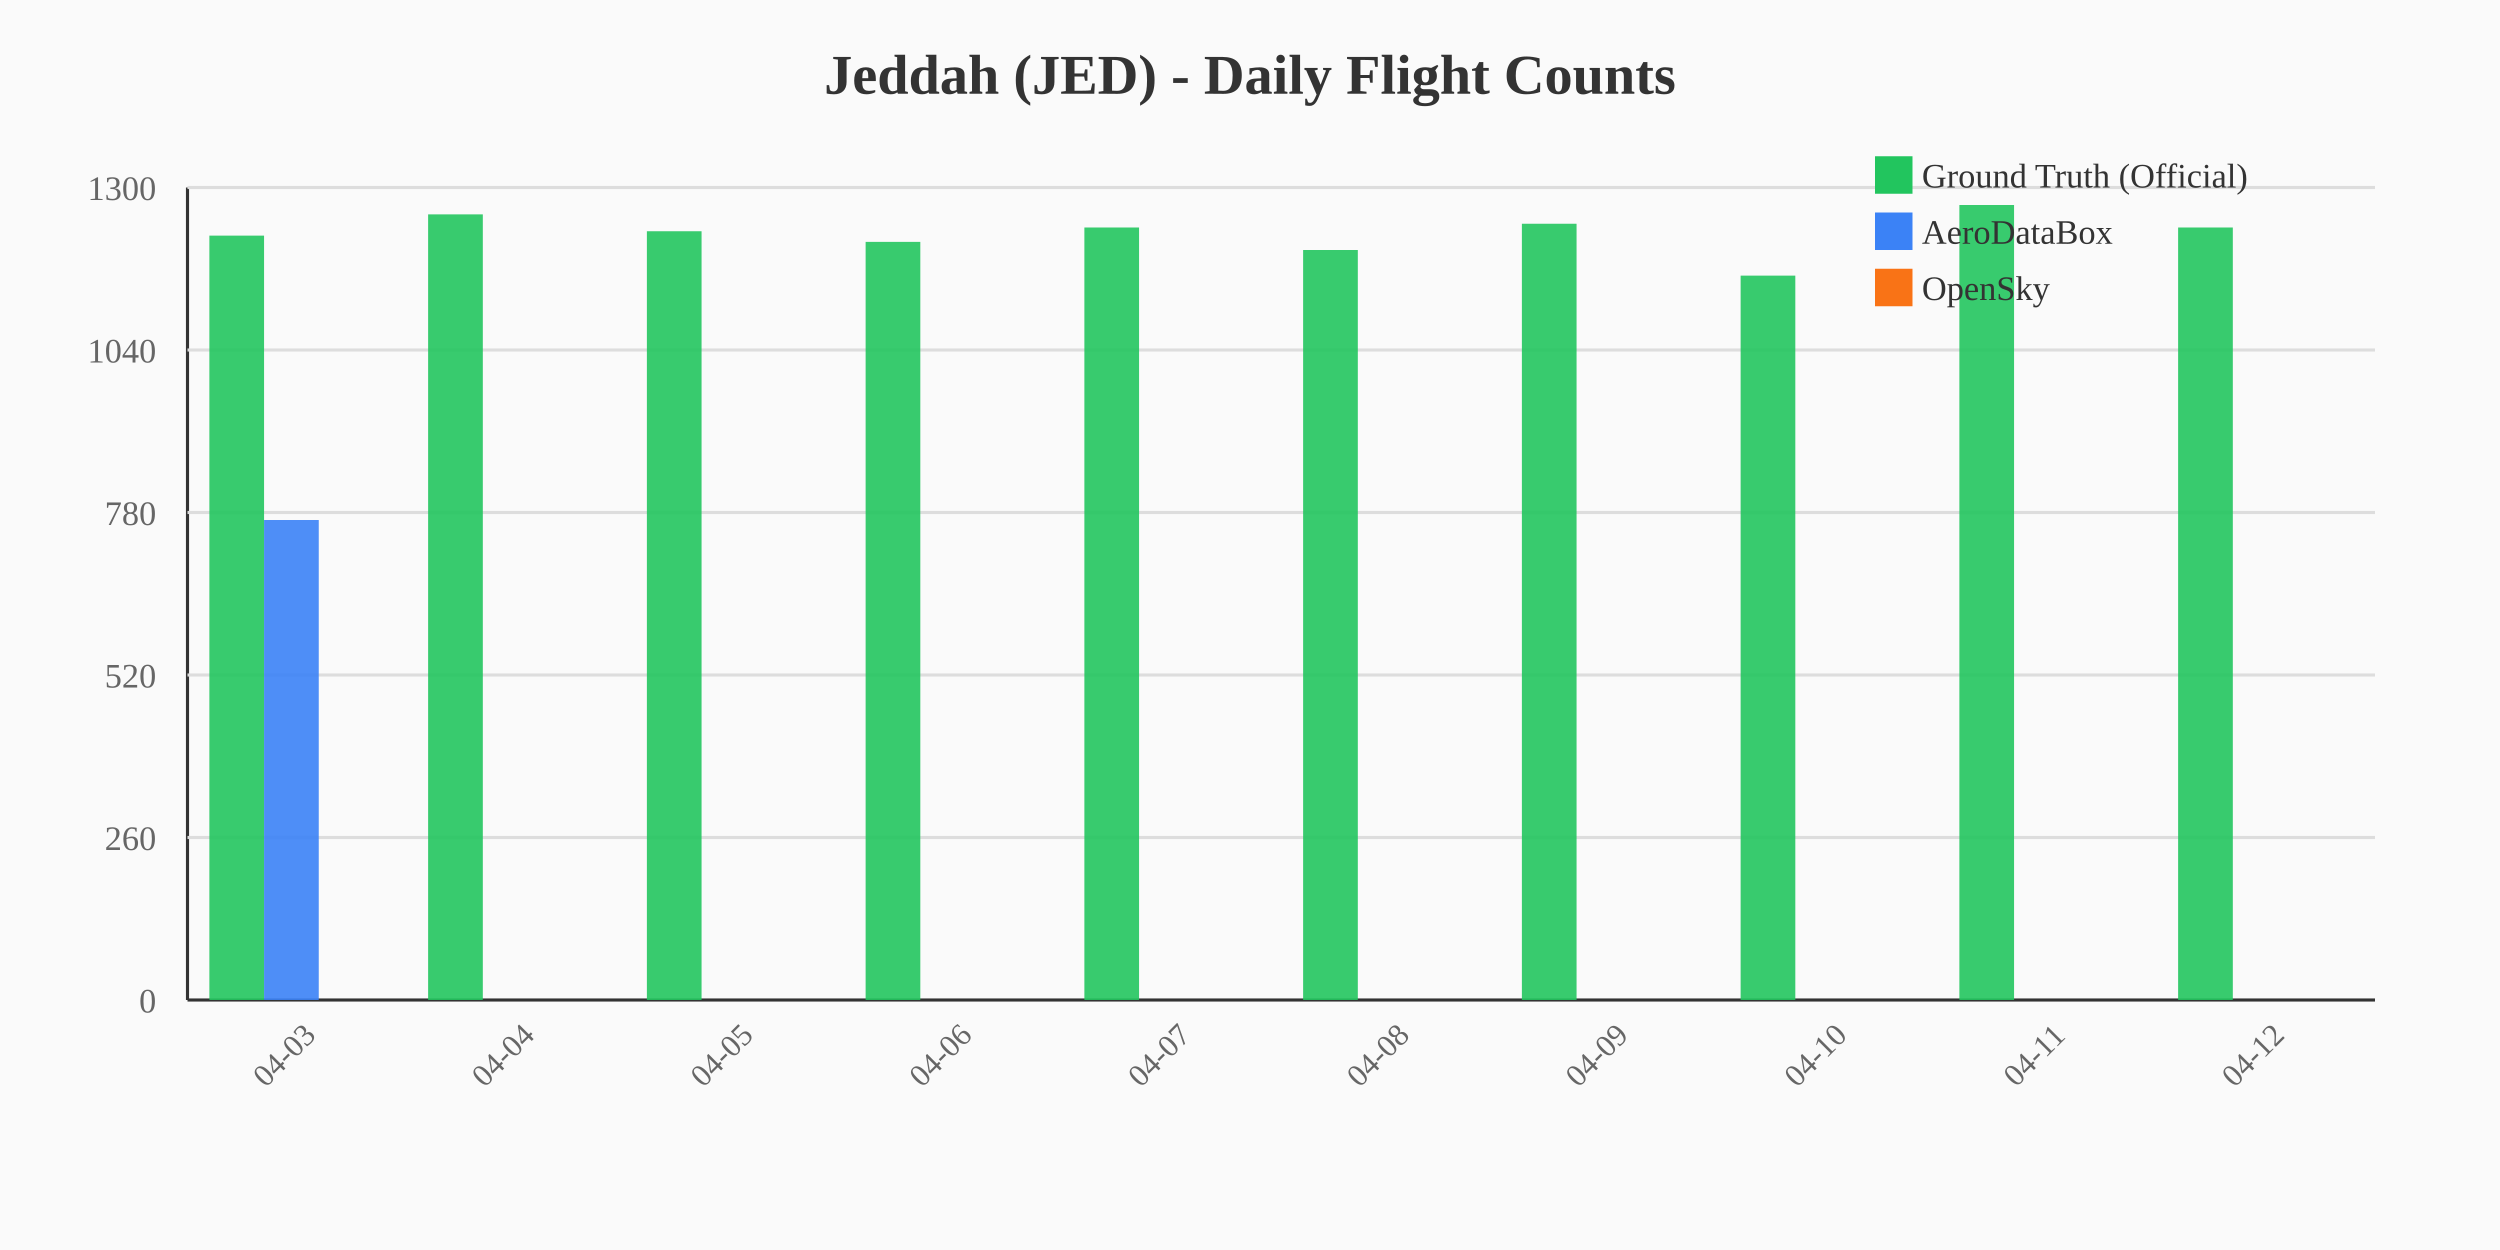
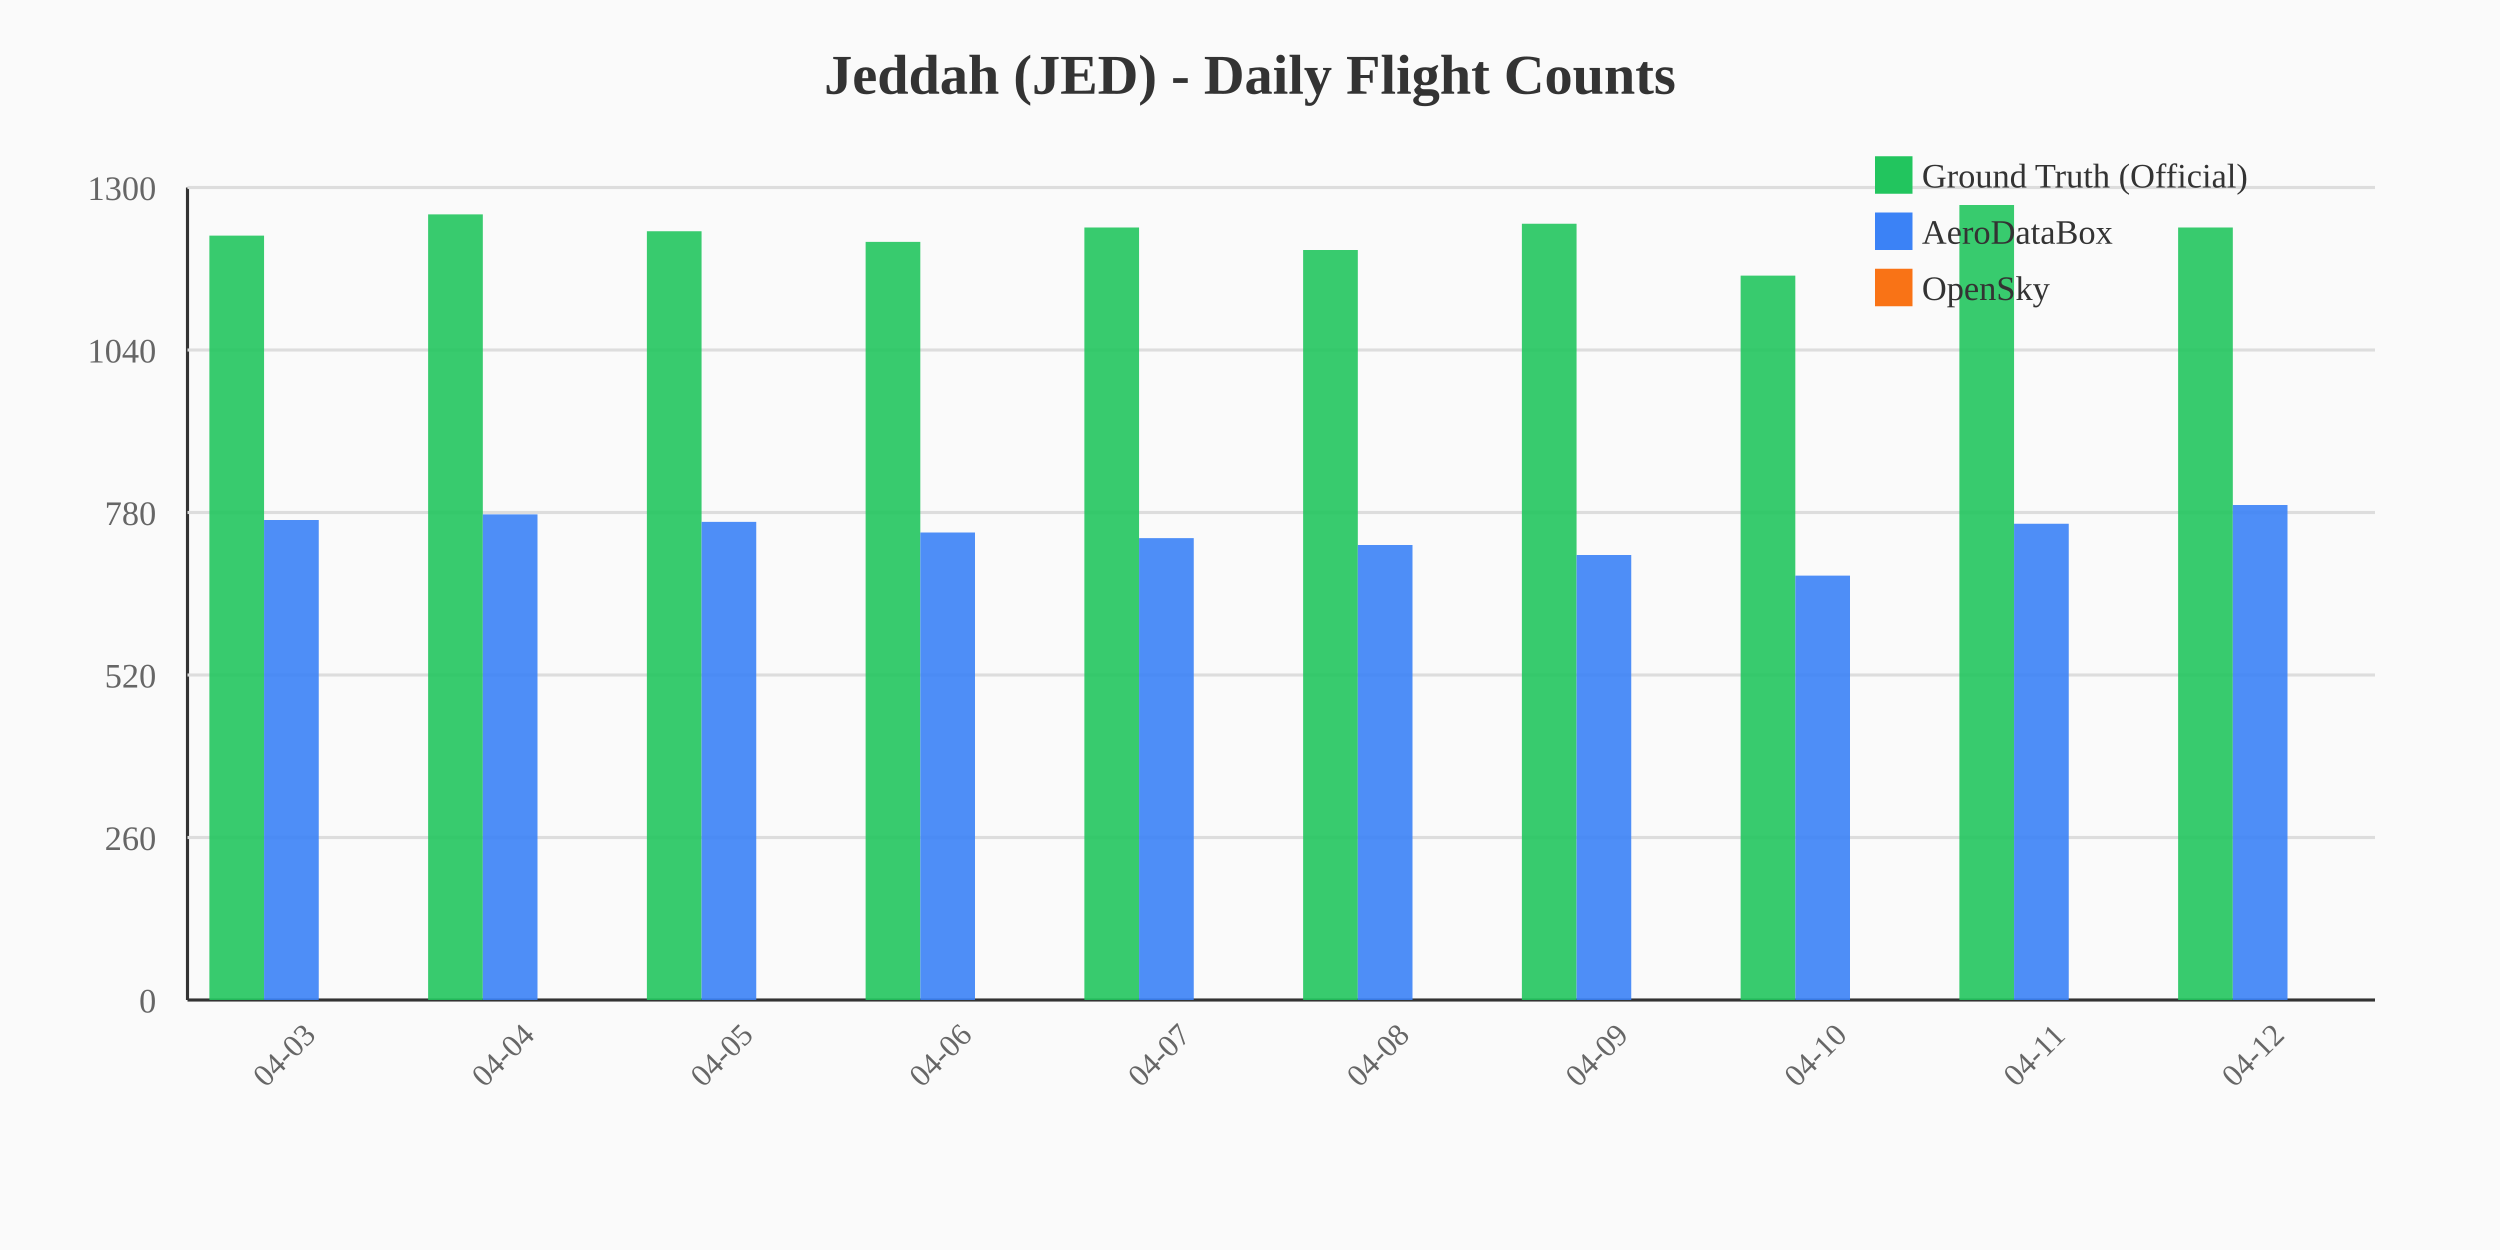
<svg xmlns="http://www.w3.org/2000/svg" width="800" height="400">
  <rect width="800" height="400" fill="#fafafa" />
  <text x="400" y="30" text-anchor="middle" font-size="18" font-weight="bold" fill="#333">Jeddah (JED) - Daily Flight Counts</text>
  <line x1="60" y1="60" x2="60" y2="320" stroke="#333" stroke-width="1" />
  <text x="50" y="324" text-anchor="end" font-size="11" fill="#666">0</text>
  <text x="50" y="272" text-anchor="end" font-size="11" fill="#666">260</text>
  <line x1="60" y1="268" x2="760" y2="268" stroke="#ddd" stroke-width="1" />
  <text x="50" y="220" text-anchor="end" font-size="11" fill="#666">520</text>
  <line x1="60" y1="216" x2="760" y2="216" stroke="#ddd" stroke-width="1" />
  <text x="50" y="168" text-anchor="end" font-size="11" fill="#666">780</text>
  <line x1="60" y1="164" x2="760" y2="164" stroke="#ddd" stroke-width="1" />
  <text x="50" y="116" text-anchor="end" font-size="11" fill="#666">1040</text>
  <line x1="60" y1="112" x2="760" y2="112" stroke="#ddd" stroke-width="1" />
  <text x="50" y="64" text-anchor="end" font-size="11" fill="#666">1300</text>
  <line x1="60" y1="60" x2="760" y2="60" stroke="#ddd" stroke-width="1" />
  <line x1="60" y1="320" x2="760" y2="320" stroke="#333" stroke-width="1" />
  <rect x="67" y="75.4" width="17.5" height="244.6" fill="#22c55e" opacity="0.9" />
  <rect x="84.5" y="166.4" width="17.5" height="153.6" fill="#3b82f6" opacity="0.9" />
  <text x="93.25" y="340" text-anchor="middle" font-size="10" fill="#666" transform="rotate(-45, 93.25, 340)">04-03</text>
  <rect x="137" y="68.6" width="17.5" height="251.4" fill="#22c55e" opacity="0.9" />
+   <rect x="154.5" y="164.6" width="17.5" height="155.4" fill="#3b82f6" opacity="0.9" />
  <text x="163.25" y="340" text-anchor="middle" font-size="10" fill="#666" transform="rotate(-45, 163.25, 340)">04-04</text>
  <rect x="207" y="74" width="17.5" height="246" fill="#22c55e" opacity="0.9" />
+   <rect x="224.5" y="167" width="17.5" height="153" fill="#3b82f6" opacity="0.9" />
  <text x="233.25" y="340" text-anchor="middle" font-size="10" fill="#666" transform="rotate(-45, 233.25, 340)">04-05</text>
  <rect x="277" y="77.4" width="17.5" height="242.6" fill="#22c55e" opacity="0.9" />
+   <rect x="294.5" y="170.4" width="17.5" height="149.6" fill="#3b82f6" opacity="0.9" />
  <text x="303.25" y="340" text-anchor="middle" font-size="10" fill="#666" transform="rotate(-45, 303.25, 340)">04-06</text>
  <rect x="347" y="72.8" width="17.5" height="247.2" fill="#22c55e" opacity="0.9" />
+   <rect x="364.5" y="172.2" width="17.5" height="147.8" fill="#3b82f6" opacity="0.9" />
  <text x="373.25" y="340" text-anchor="middle" font-size="10" fill="#666" transform="rotate(-45, 373.25, 340)">04-07</text>
  <rect x="417" y="80" width="17.5" height="240" fill="#22c55e" opacity="0.9" />
+   <rect x="434.5" y="174.4" width="17.5" height="145.6" fill="#3b82f6" opacity="0.9" />
  <text x="443.25" y="340" text-anchor="middle" font-size="10" fill="#666" transform="rotate(-45, 443.25, 340)">04-08</text>
  <rect x="487" y="71.6" width="17.5" height="248.4" fill="#22c55e" opacity="0.9" />
+   <rect x="504.5" y="177.6" width="17.5" height="142.4" fill="#3b82f6" opacity="0.9" />
  <text x="513.25" y="340" text-anchor="middle" font-size="10" fill="#666" transform="rotate(-45, 513.25, 340)">04-09</text>
  <rect x="557" y="88.2" width="17.5" height="231.8" fill="#22c55e" opacity="0.9" />
+   <rect x="574.5" y="184.2" width="17.5" height="135.8" fill="#3b82f6" opacity="0.9" />
  <text x="583.25" y="340" text-anchor="middle" font-size="10" fill="#666" transform="rotate(-45, 583.25, 340)">04-10</text>
  <rect x="627" y="65.6" width="17.5" height="254.4" fill="#22c55e" opacity="0.9" />
+   <rect x="644.5" y="167.6" width="17.5" height="152.4" fill="#3b82f6" opacity="0.9" />
  <text x="653.25" y="340" text-anchor="middle" font-size="10" fill="#666" transform="rotate(-45, 653.25, 340)">04-11</text>
  <rect x="697" y="72.8" width="17.5" height="247.2" fill="#22c55e" opacity="0.9" />
+   <rect x="714.5" y="161.6" width="17.5" height="158.4" fill="#3b82f6" opacity="0.9" />
  <text x="723.25" y="340" text-anchor="middle" font-size="10" fill="#666" transform="rotate(-45, 723.25, 340)">04-12</text>
  <rect x="600" y="50" width="12" height="12" fill="#22c55e" />
  <text x="615" y="60" font-size="11" fill="#333">Ground Truth (Official)</text>
  <rect x="600" y="68" width="12" height="12" fill="#3b82f6" />
  <text x="615" y="78" font-size="11" fill="#333">AeroDataBox</text>
  <rect x="600" y="86" width="12" height="12" fill="#f97316" />
  <text x="615" y="96" font-size="11" fill="#333">OpenSky</text>
</svg>
